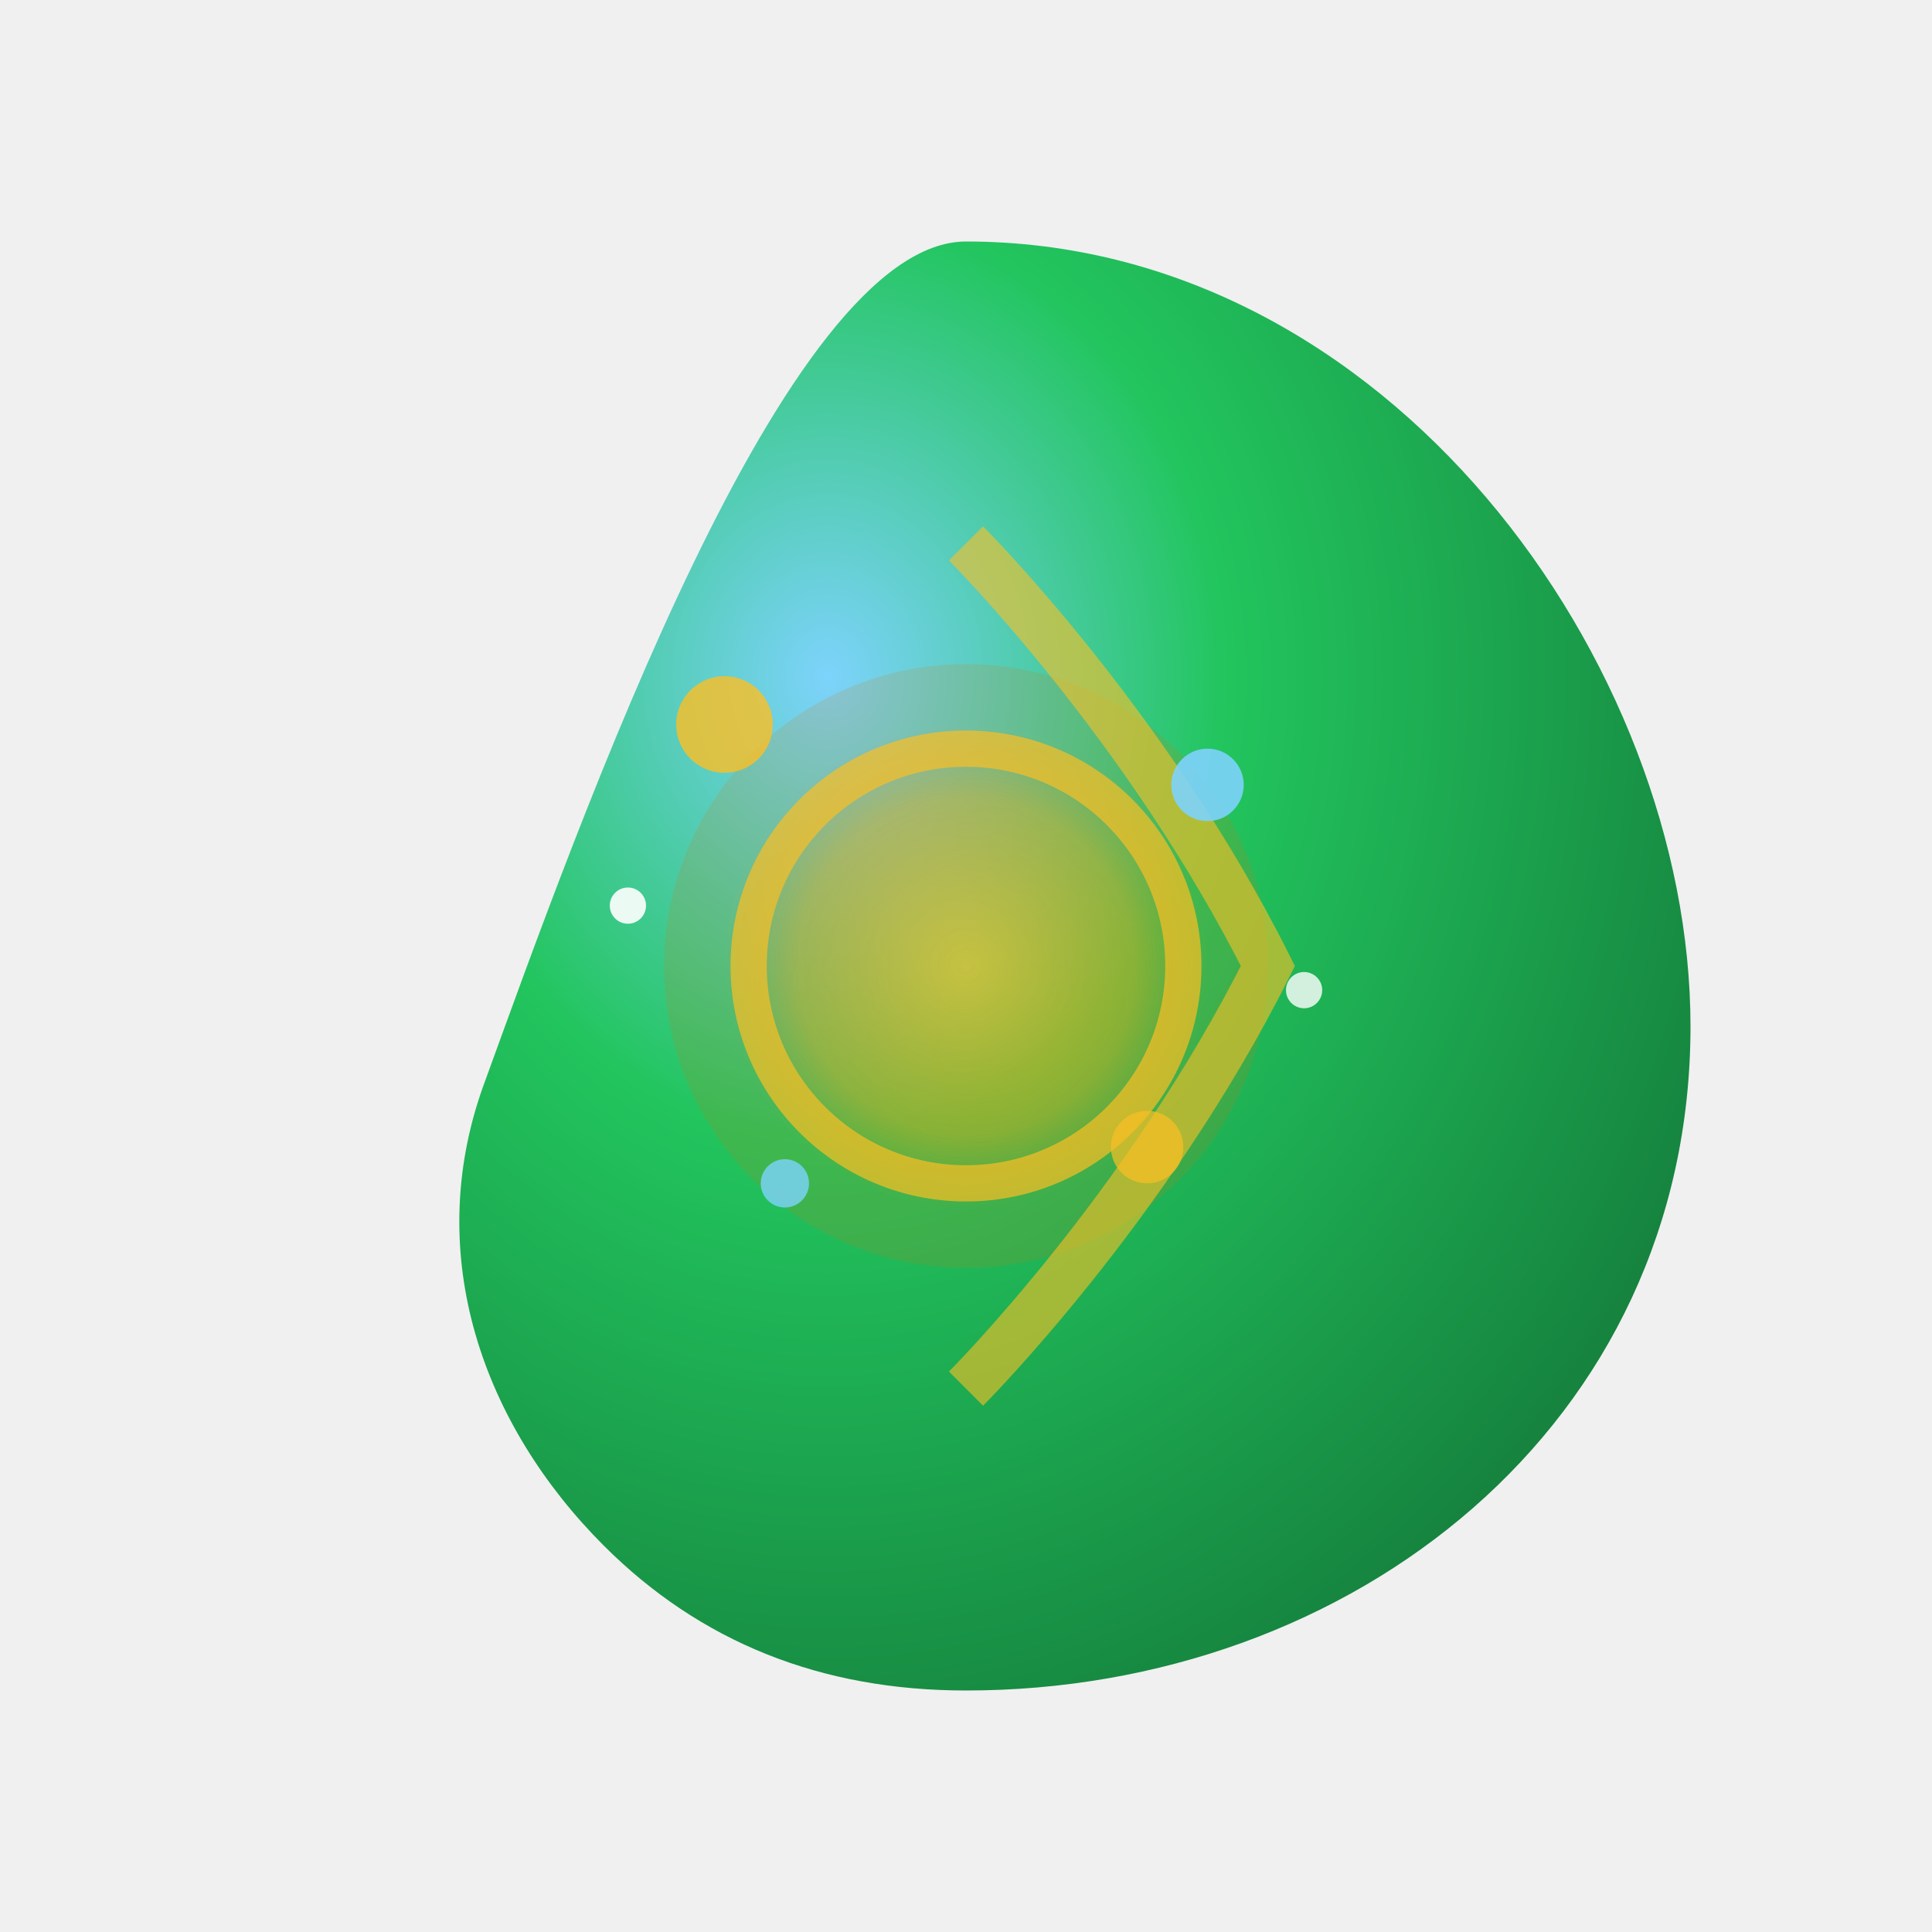
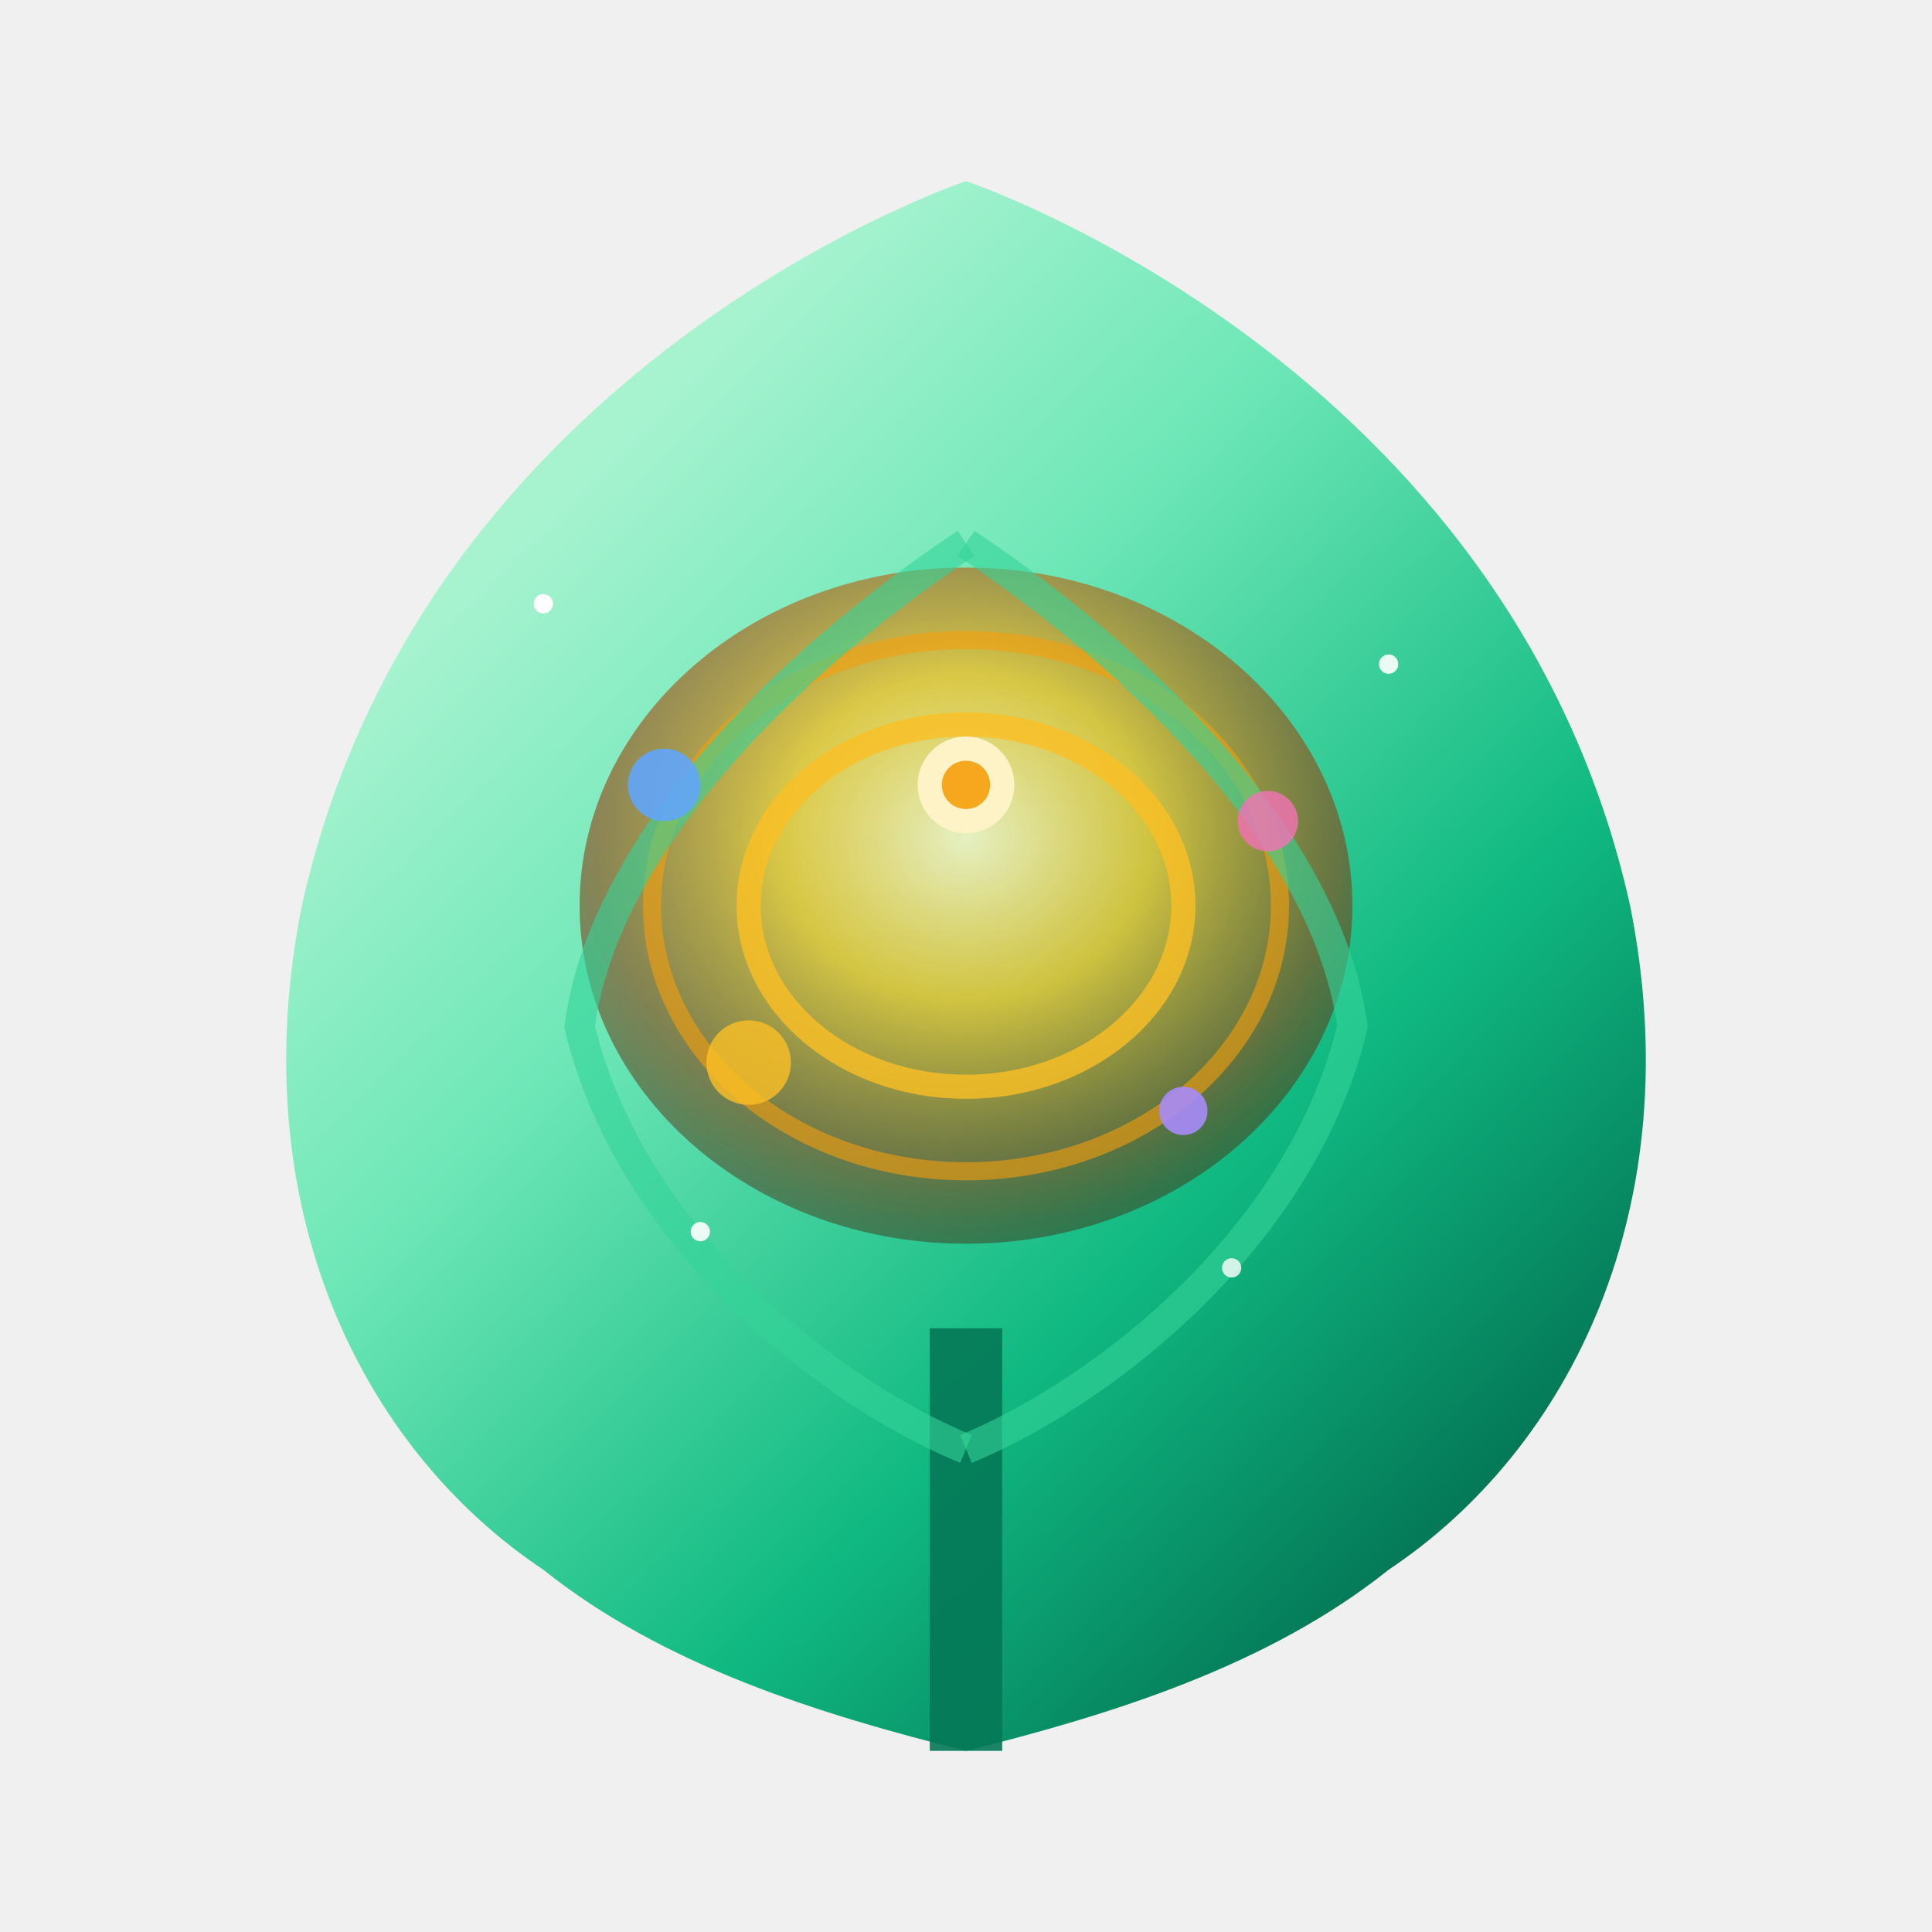
<svg xmlns="http://www.w3.org/2000/svg" viewBox="0 0 16 16">
  <defs>
-     <radialGradient id="leafGrad1" cx="0.3" cy="0.3" r="0.8">
-       <stop offset="0%" style="stop-color:#7dd3fc;stop-opacity:1" />
-       <stop offset="40%" style="stop-color:#22c55e;stop-opacity:1" />
-       <stop offset="100%" style="stop-color:#15803d;stop-opacity:1" />
-     </radialGradient>
-     <radialGradient id="centerGlow" cx="0.5" cy="0.5" r="0.4">
-       <stop offset="0%" style="stop-color:#fbbf24;stop-opacity:0.9" />
-       <stop offset="70%" style="stop-color:#f59e0b;stop-opacity:0.6" />
-       <stop offset="100%" style="stop-color:#d97706;stop-opacity:0.2" />
+     <linearGradient id="leafGrad3" x1="0.2" y1="0.2" x2="0.8" y2="0.9">
+       <stop offset="0%" style="stop-color:#a7f3d0;stop-opacity:1" />
+       <stop offset="30%" style="stop-color:#6ee7b7;stop-opacity:1" />
+       <stop offset="70%" style="stop-color:#10b981;stop-opacity:1" />
+       <stop offset="100%" style="stop-color:#047857;stop-opacity:1" />
+     </linearGradient>
+     <radialGradient id="observatoryDome" cx="0.5" cy="0.4" r="0.6">
+       <stop offset="0%" style="stop-color:#fef3c7;stop-opacity:1" />
+       <stop offset="40%" style="stop-color:#fbbf24;stop-opacity:0.9" />
+       <stop offset="80%" style="stop-color:#92400e;stop-opacity:0.7" />
+       <stop offset="100%" style="stop-color:#451a03;stop-opacity:0.5" />
    </radialGradient>
  </defs>
-   <path d="M8 2C11.5 2 14 5.5 14 8.5C14 11.8 11.2 14 8 14C6.8 14 5.8 13.6 5 12.8C4 11.8 3.5 10.4 4 9C4.8 6.8 6.5 2 8 2Z" fill="url(#leafGrad1)" stroke="none" />
-   <circle cx="8" cy="8" r="2.5" fill="url(#centerGlow)" opacity="0.8" />
-   <circle cx="8" cy="8" r="1.8" fill="none" stroke="#fbbf24" stroke-width="0.3" opacity="0.7" />
-   <path d="M8 4.5C8 4.5 9.5 6 10.5 8C9.5 10 8 11.5 8 11.5" fill="none" stroke="#fbbf24" stroke-width="0.4" opacity="0.6" />
-   <circle cx="6" cy="6" r="0.4" fill="#fbbf24" opacity="0.8" />
-   <circle cx="10" cy="6.5" r="0.3" fill="#7dd3fc" opacity="0.9" />
-   <circle cx="9.5" cy="9.5" r="0.3" fill="#fbbf24" opacity="0.7" />
-   <circle cx="6.5" cy="9.8" r="0.2" fill="#7dd3fc" opacity="0.8" />
-   <circle cx="5.2" cy="7.5" r="0.15" fill="#ffffff" opacity="0.9" />
-   <circle cx="10.8" cy="8.2" r="0.15" fill="#ffffff" opacity="0.8" />
+   <path d="M8 1.5C8 1.5 12.5 3 13.5 7.5C14 10 13 12 11.5 13C10.5 13.8 9.2 14.2 8 14.5C6.8 14.2 5.5 13.8 4.5 13C3 12 2 10 2.5 7.5C3.5 3 8 1.5 8 1.5Z" fill="url(#leafGrad3)" stroke="none" />
+   <ellipse cx="8" cy="7.5" rx="3.2" ry="2.8" fill="url(#observatoryDome)" opacity="0.85" />
+   <ellipse cx="8" cy="7.5" rx="2.6" ry="2.2" fill="none" stroke="#f59e0b" stroke-width="0.15" opacity="0.6" />
+   <ellipse cx="8" cy="7.5" rx="1.8" ry="1.5" fill="none" stroke="#fbbf24" stroke-width="0.2" opacity="0.8" />
+   <line x1="8" y1="11" x2="8" y2="14.5" stroke="#047857" stroke-width="0.6" opacity="0.9" />
+   <path d="M8 4.5C6.5 5.5 5 7 4.8 8.5C5.2 10.2 6.8 11.5 8 12" fill="none" stroke="#34d399" stroke-width="0.25" opacity="0.6" />
+   <path d="M8 4.5C9.5 5.5 11 7 11.2 8.5C10.8 10.2 9.2 11.5 8 12" fill="none" stroke="#34d399" stroke-width="0.25" opacity="0.6" />
+   <circle cx="5.5" cy="6.5" r="0.3" fill="#60a5fa" opacity="0.9" />
+   <circle cx="10.5" cy="6.8" r="0.25" fill="#f472b6" opacity="0.8" />
+   <circle cx="9.8" cy="9.2" r="0.2" fill="#a78bfa" opacity="0.9" />
+   <circle cx="6.2" cy="8.8" r="0.35" fill="#fbbf24" opacity="0.8" />
+   <circle cx="8" cy="6.5" r="0.4" fill="#fef3c7" opacity="1" />
+   <circle cx="8" cy="6.5" r="0.2" fill="#f59e0b" opacity="0.9" />
+   <circle cx="4.5" cy="5" r="0.08" fill="#ffffff" opacity="1" />
+   <circle cx="11.5" cy="5.5" r="0.08" fill="#ffffff" opacity="0.9" />
+   <circle cx="10.2" cy="10.5" r="0.08" fill="#ffffff" opacity="0.8" />
+   <circle cx="5.8" cy="10.2" r="0.08" fill="#ffffff" opacity="0.9" />
</svg>
